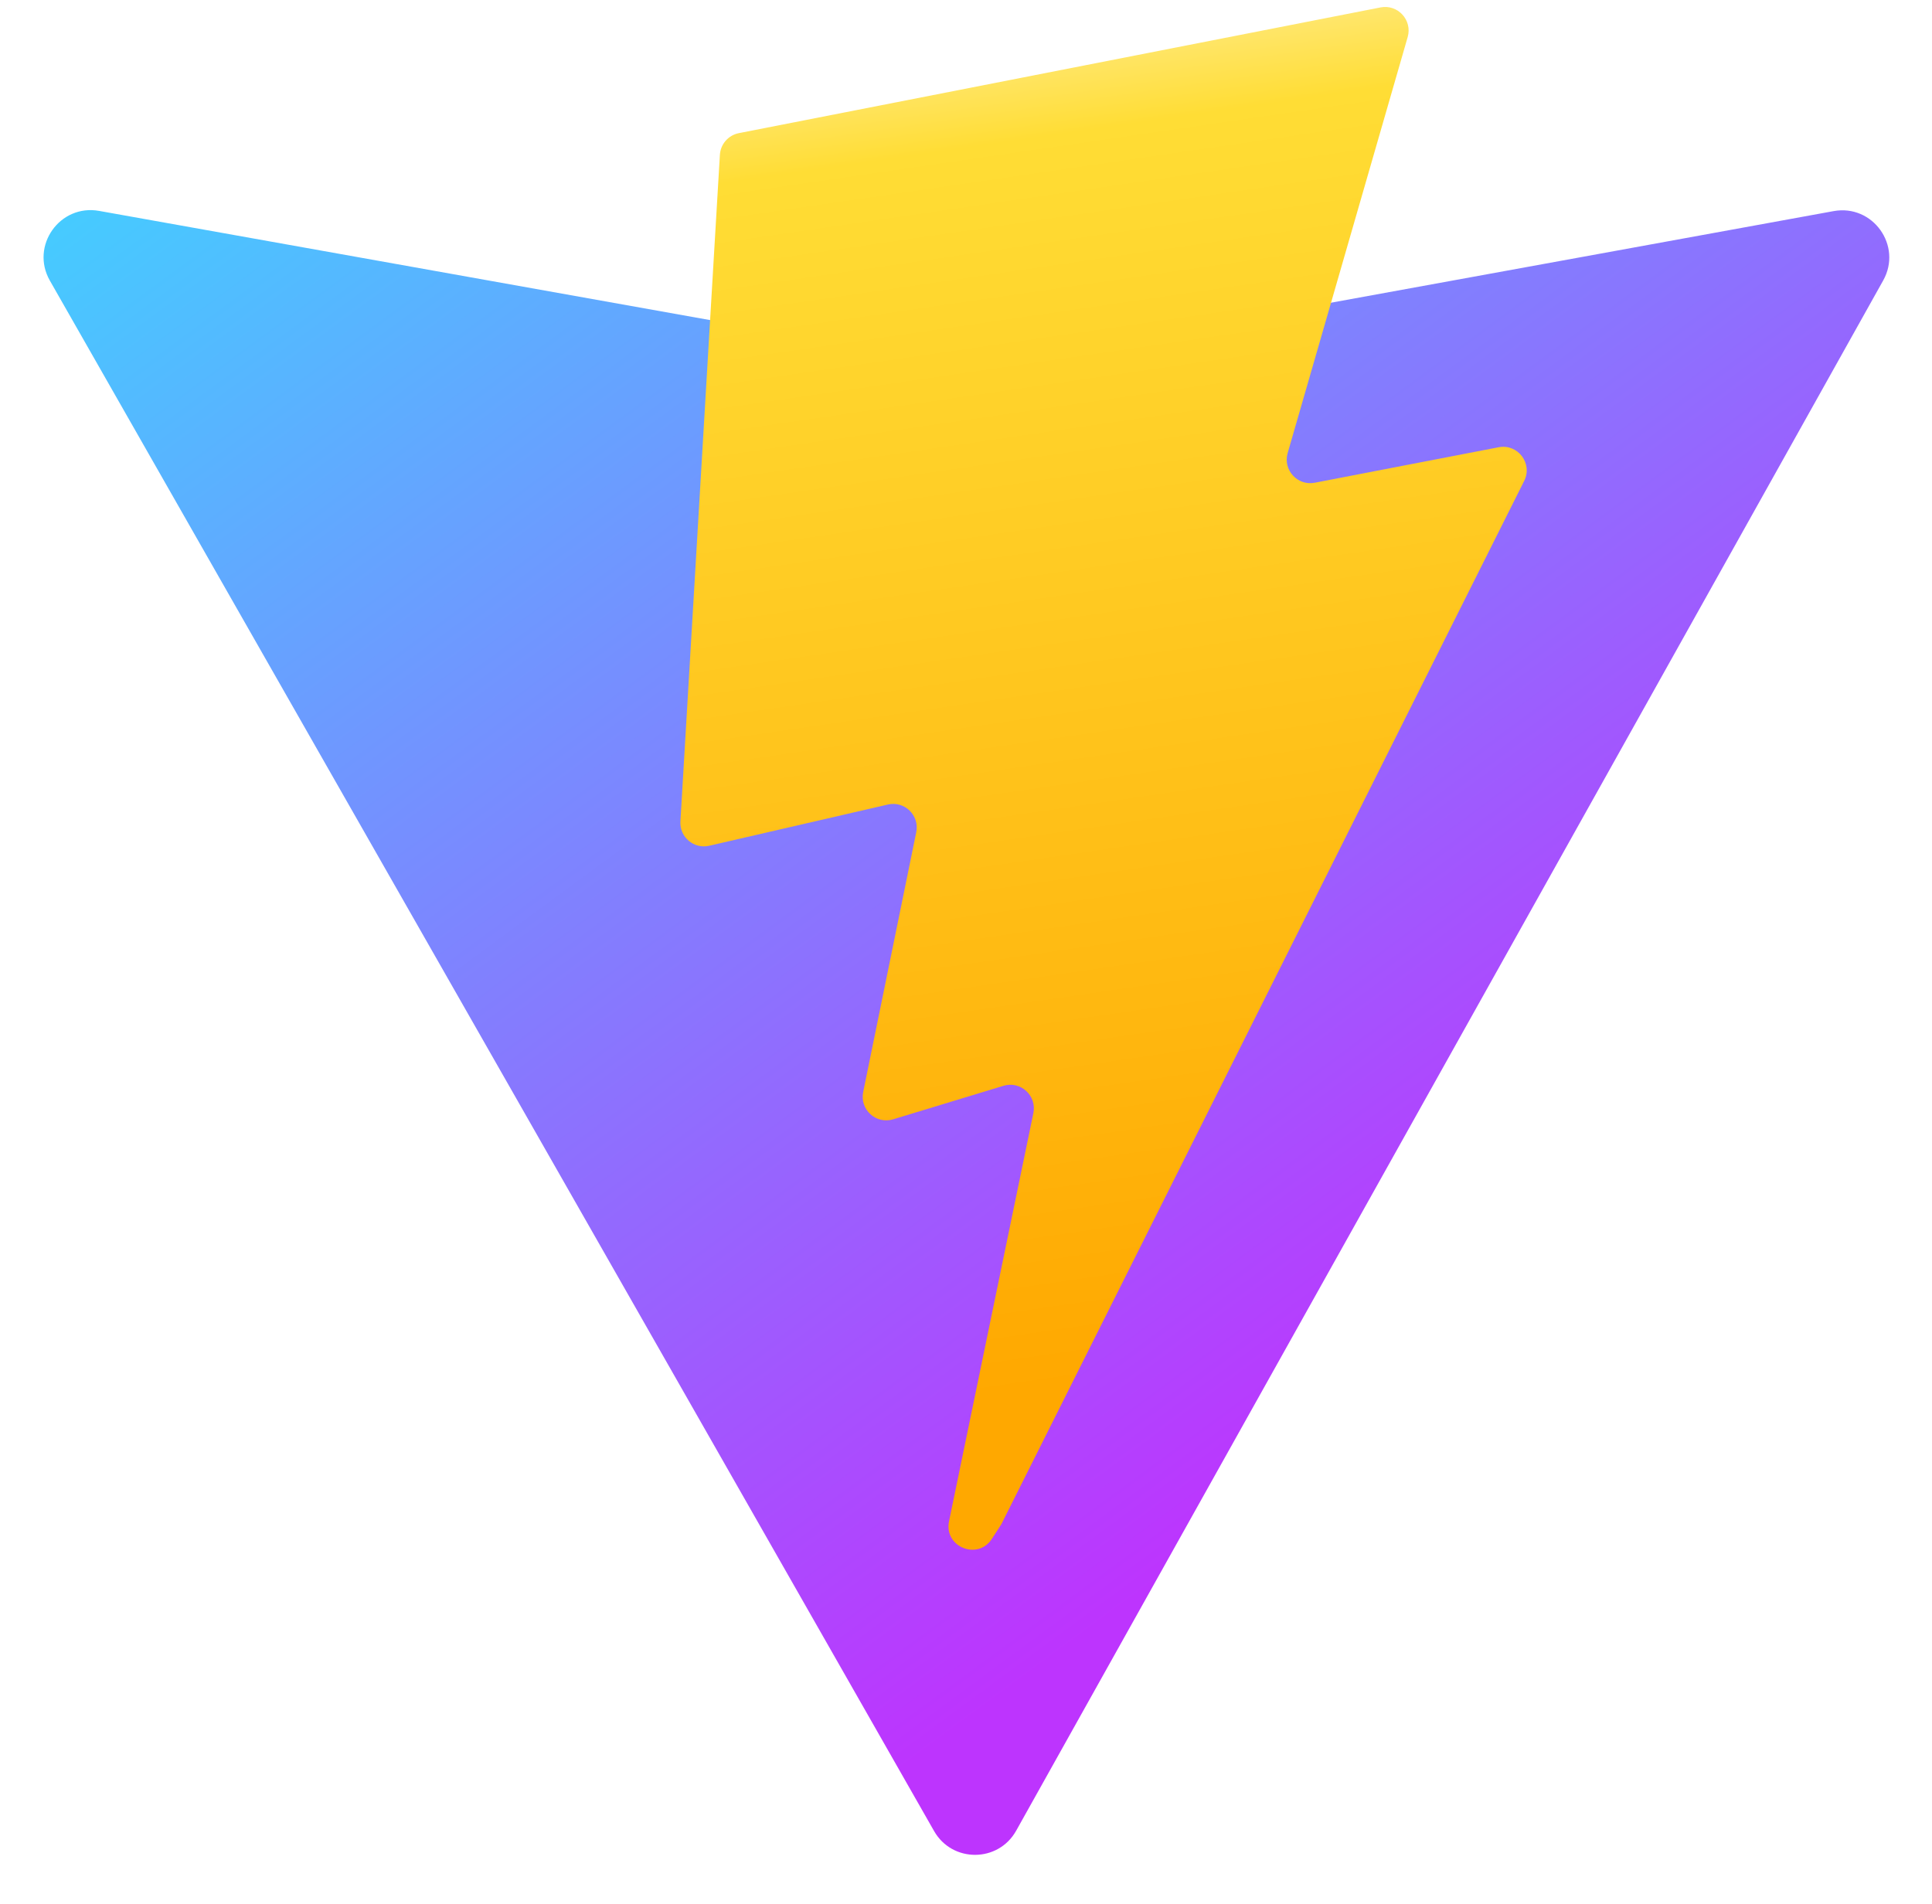
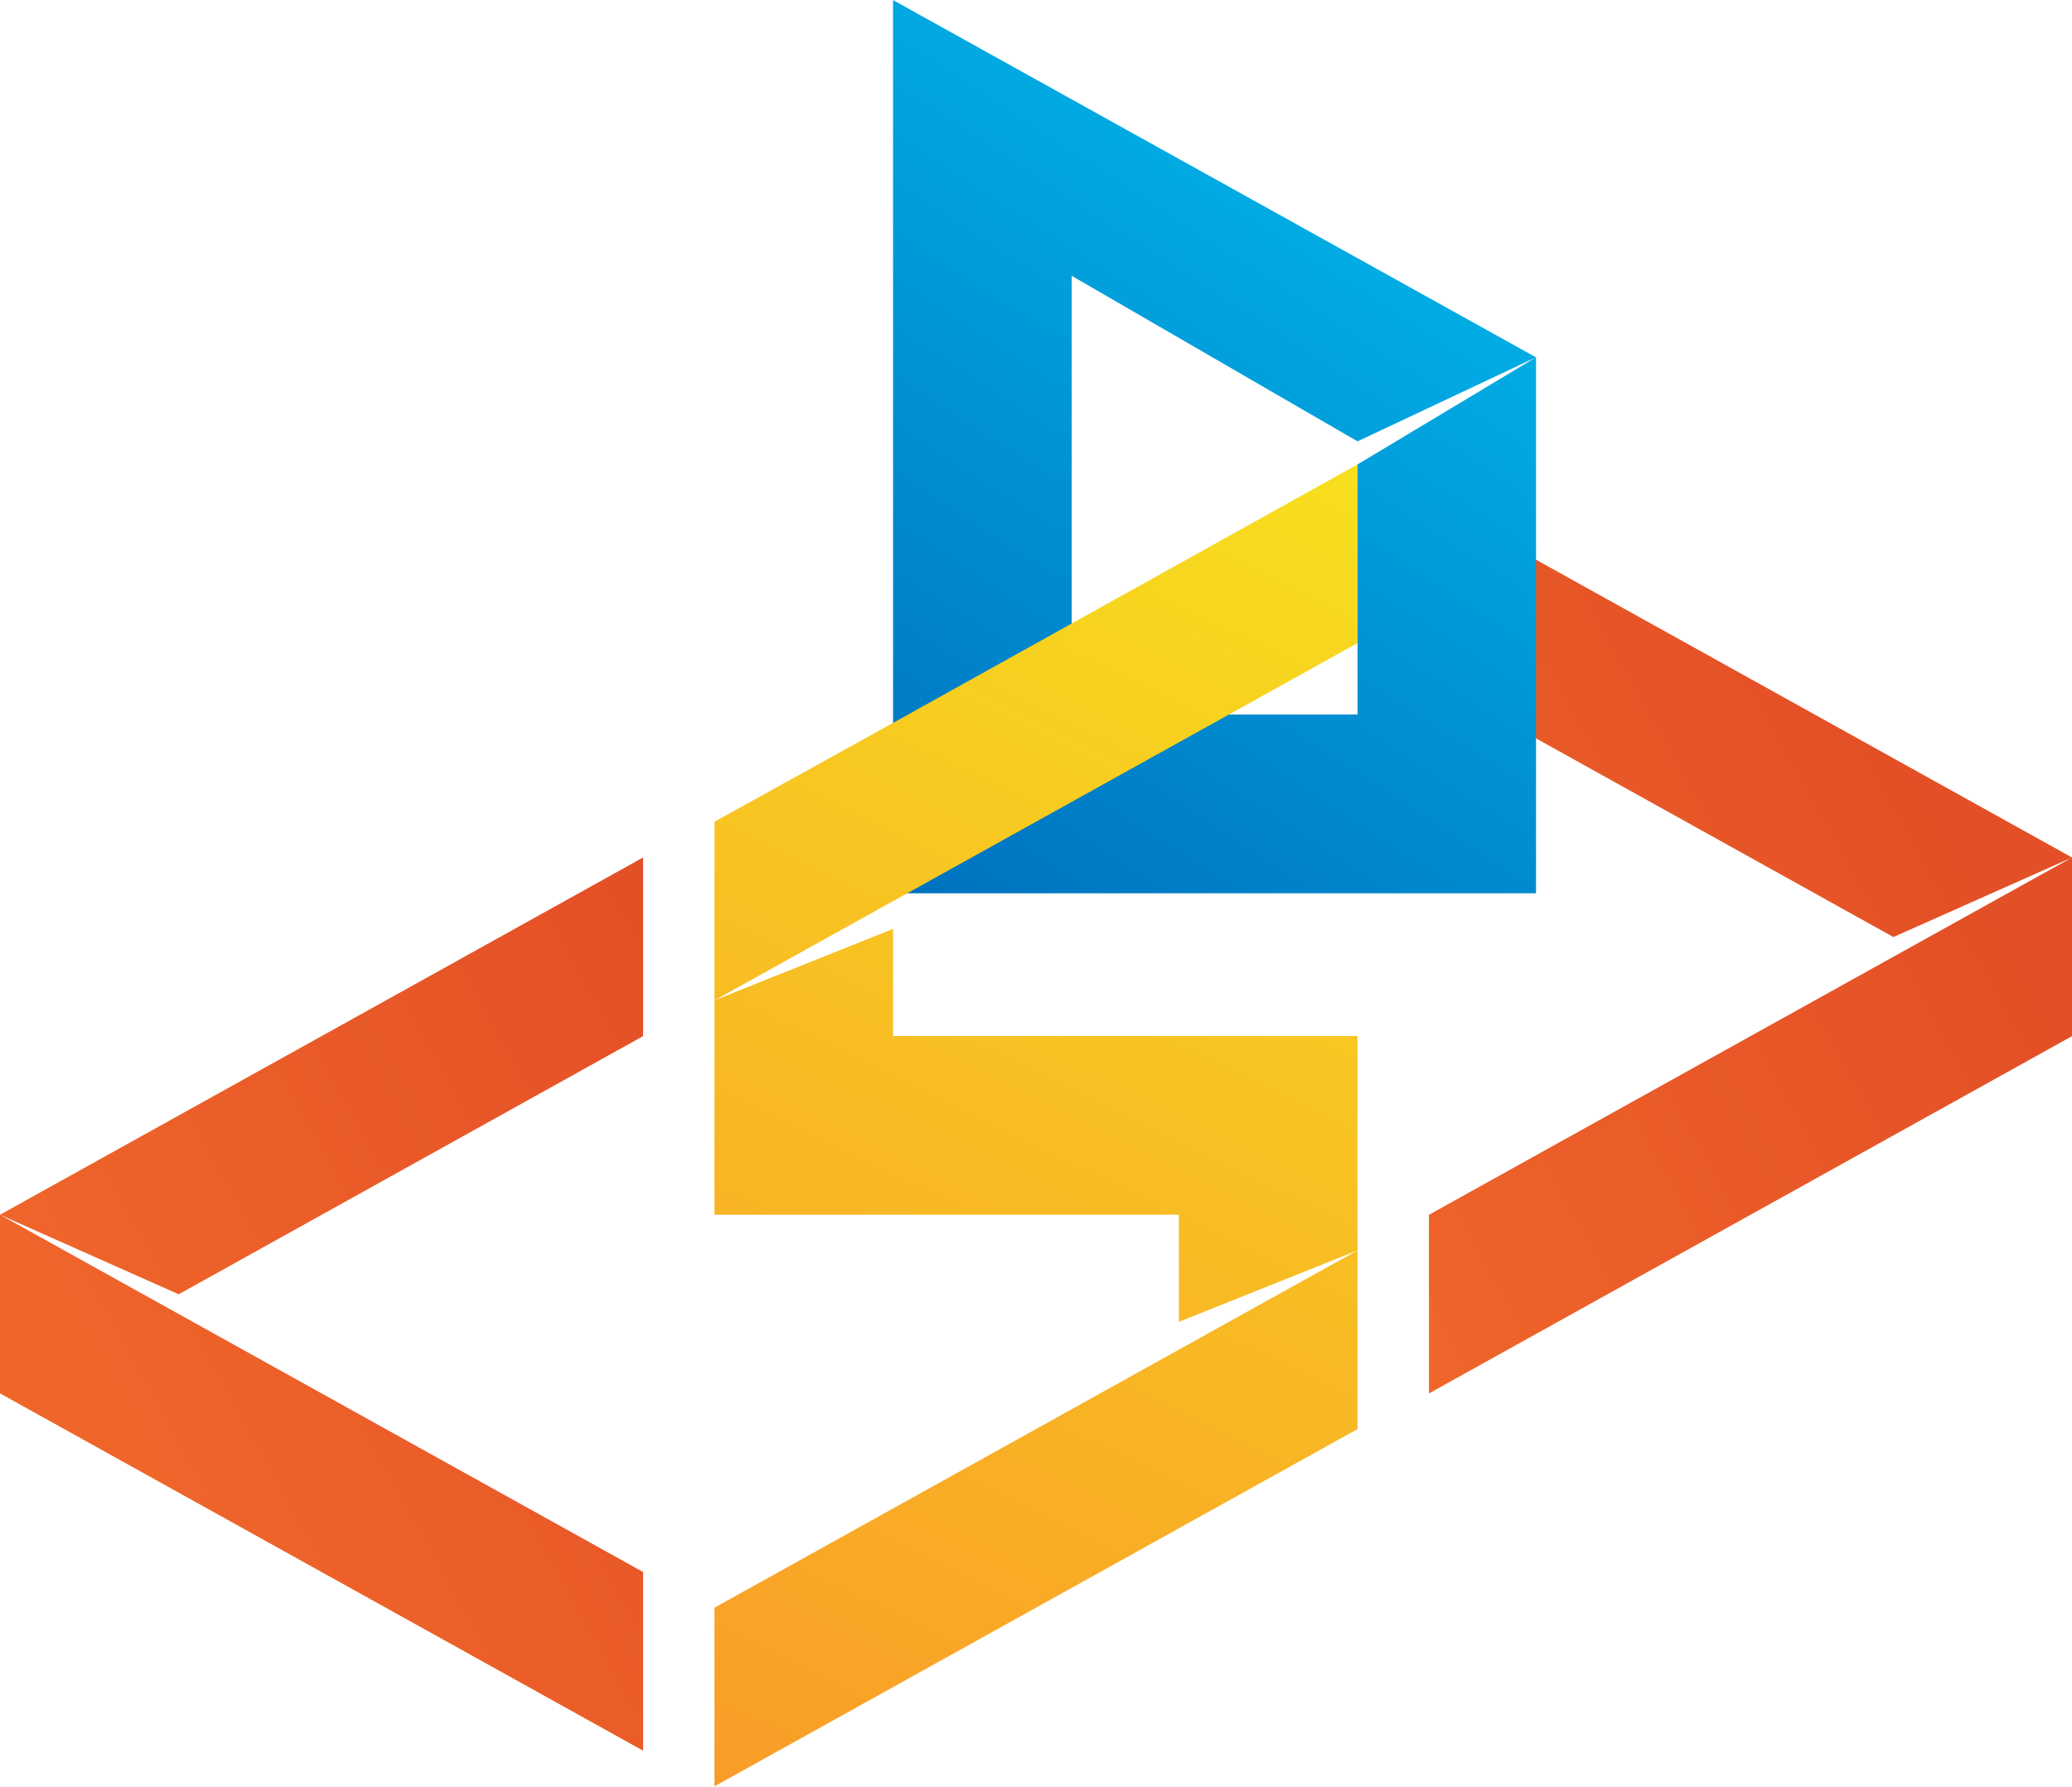
- <svg xmlns="http://www.w3.org/2000/svg" width="410" height="404" viewBox="0 0 410 404" fill="none">
-   <path d="M399.641 59.525L215.643 388.545C211.844 395.338 202.084 395.378 198.228 388.618L10.582 59.556C6.381 52.19 12.68 43.267 21.028 44.759L205.223 77.682C206.398 77.892 207.601 77.89 208.776 77.676L389.119 44.806C397.439 43.289 403.768 52.143 399.641 59.525Z" fill="url(#paint0_linear)" />
-   <path d="M292.965 1.574L156.801 28.255C154.563 28.694 152.906 30.59 152.771 32.866L144.395 174.33C144.198 177.662 147.258 180.248 150.51 179.498L188.42 170.749C191.967 169.931 195.172 173.055 194.443 176.622L183.18 231.775C182.422 235.487 185.907 238.661 189.532 237.56L212.947 230.446C216.577 229.344 220.065 232.527 219.297 236.242L201.398 322.875C200.278 328.294 207.486 331.249 210.492 326.603L212.5 323.5L323.454 102.072C325.312 98.365 322.108 94.137 318.036 94.923L279.014 102.454C275.347 103.161 272.227 99.746 273.262 96.158L298.731 7.867C299.767 4.273 296.636 0.855 292.965 1.574Z" fill="url(#paint1_linear)" />
-   <defs>
-     <linearGradient id="paint0_linear" x1="6" y1="33" x2="235" y2="344" gradientUnits="userSpaceOnUse">
-       <stop stop-color="#41D1FF" />
-       <stop offset="1" stop-color="#BD34FE" />
+ <svg xmlns="http://www.w3.org/2000/svg" xmlns:xlink="http://www.w3.org/1999/xlink" width="58" height="50" viewBox="0 0 15.346 13.229" version="1.1" id="svg44190">
+   <defs id="defs44187">
+     <linearGradient id="linearGradient28918">
+       <stop style="stop-color:#e34f26;stop-opacity:1" offset="0" id="stop28914" />
+       <stop style="stop-color:#ef652a;stop-opacity:1" offset="1" id="stop28916" />
    </linearGradient>
-     <linearGradient id="paint1_linear" x1="194.651" y1="8.818" x2="236.076" y2="292.989" gradientUnits="userSpaceOnUse">
-       <stop stop-color="#FFEA83" />
-       <stop offset="0.083" stop-color="#FFDD35" />
-       <stop offset="1" stop-color="#FFA800" />
+     <linearGradient id="linearGradient28494">
+       <stop style="stop-color:#01ace4;stop-opacity:1" offset="0" id="stop28490" />
+       <stop style="stop-color:#0071bf;stop-opacity:1" offset="1" id="stop28492" />
    </linearGradient>
+     <linearGradient id="linearGradient26166">
+       <stop style="stop-color:#f7df1e;stop-opacity:1" offset="0" id="stop26164" />
+       <stop style="stop-color:#f99c28;stop-opacity:1" offset="1" id="stop26162" />
+     </linearGradient>
+     <linearGradient id="linearGradient1252">
+       <stop style="stop-color:#0d8be6;stop-opacity:1" offset="0" id="stop1250" />
+       <stop style="stop-color:#1c1c1c;stop-opacity:1" offset="1" id="stop1248" />
+     </linearGradient>
+     <radialGradient xlink:href="#linearGradient1252" id="radialGradient1254" cx="8.623" cy="7.229" fx="8.623" fy="7.229" r="9.036" gradientUnits="userSpaceOnUse" gradientTransform="matrix(-1.105614,-0.01222357,0.01158064,-1.052353,18.32212,15.21272)" />
+     <radialGradient xlink:href="#linearGradient1252" id="radialGradient10117" cx="9.26" cy="9.26" fx="9.26" fy="9.26" r="9.26" gradientUnits="userSpaceOnUse" gradientTransform="matrix(0,0.8583838,-0.8575285,0,16.14919,-0.2563454)" />
+     <linearGradient xlink:href="#linearGradient26166" id="linearGradient26168" x1="44" y1="20" x2="26" y2="57" gradientUnits="userSpaceOnUse" />
+     <linearGradient xlink:href="#linearGradient28494" id="linearGradient26862" x1="11.433" y1="3.644" x2="8.208" y2="8.605" gradientUnits="userSpaceOnUse" />
+     <linearGradient xlink:href="#linearGradient28918" id="linearGradient27254" x1="16.94" y1="9.663" x2="12.177" y2="12.309" gradientUnits="userSpaceOnUse" />
+     <linearGradient xlink:href="#linearGradient28918" id="linearGradient27518" x1="10.589" y1="22.498" x2="5.827" y2="25.144" gradientUnits="userSpaceOnUse" />
  </defs>
+   <g id="layer5" style="display:none" transform="translate(-1.587506,-1.85209)">
+     <circle style="display:inline;fill:url(#radialGradient1254);fill-opacity:1;stroke-width:0.114;stroke-miterlimit:0;paint-order:markers fill stroke" id="path865" cx="8.211" cy="7.685" r="9.26" transform="translate(1.052302,1.579262)" />
+   </g>
+   <g id="layer2" style="display:none" transform="translate(-0.5352041,-0.2728276)">
+     <path id="rect9935" style="display:inline;fill:url(#radialGradient10117);stroke-width:0.086;stroke-miterlimit:0;paint-order:markers fill stroke" d="m 8.208,-0.256 h 3.44 c 3.403,0 4.498,1.091 4.498,4.498 l 0.004,3.451 -0.004,3.428 -4.498,4.498 -3.44,0.023 -7.938,-0.023 V 4.242 L 4.769,-0.256 Z" />
+   </g>
+   <g id="layer3" transform="translate(-1.593706,-1.990582)">
+     <path style="display:inline;fill:url(#linearGradient27254);fill-opacity:1;stroke:none;stroke-width:0.265px;stroke-linecap:butt;stroke-linejoin:miter;stroke-opacity:1" d="m 16.94,8.341 v 1.323 l -4.763,2.646 v -1.323 l 4.763,-2.646 m -1.323,0.589 -3.44,-1.912 v -1.323 l 4.763,2.646" id="path40454" />
+   </g>
+   <g id="layer4" transform="translate(-1.593706,-1.990582)">
+     <path id="path3527" style="display:inline;fill:url(#linearGradient26862);fill-opacity:1;stroke:none;stroke-width:0.265px;stroke-linecap:butt;stroke-linejoin:miter;stroke-opacity:1" d="m 8.208,1.991 v 6.615 h 4.762 v -3.969 z m 1.323,2.042 2.117,1.226 1.323,-0.623 -1.323,0.794 V 7.282 H 9.531 Z" />
+   </g>
+   <g id="layer1" transform="translate(-5.826874,-16.14783)">
+     <path id="path1742" style="display:inline;fill:url(#linearGradient26168);fill-opacity:1;stroke:none;stroke-width:1px;stroke-linecap:butt;stroke-linejoin:miter;stroke-opacity:1" d="M 44,20 31.023,27.221 26,30 v 5 L 44,25 Z M 26,35 v 6 h 13 v 3 l 5,-2 V 36 H 31 V 33 Z M 44,42 41.428,43.428 26,52 v 5 L 44,47 v -4.6 z" transform="matrix(0.2645833,0,0,0.2645833,4.239368,14.29574)" />
+     <path style="display:inline;fill:url(#linearGradient27518);fill-opacity:1;stroke:none;stroke-width:0.265px;stroke-linecap:butt;stroke-linejoin:miter;stroke-opacity:1" d="m 5.827,25.144 v 1.323 l 4.763,2.646 v -1.323 l -4.763,-2.646 m 1.323,0.589 3.44,-1.912 v -1.323 l -4.763,2.646" id="path40456" />
+   </g>
</svg>
